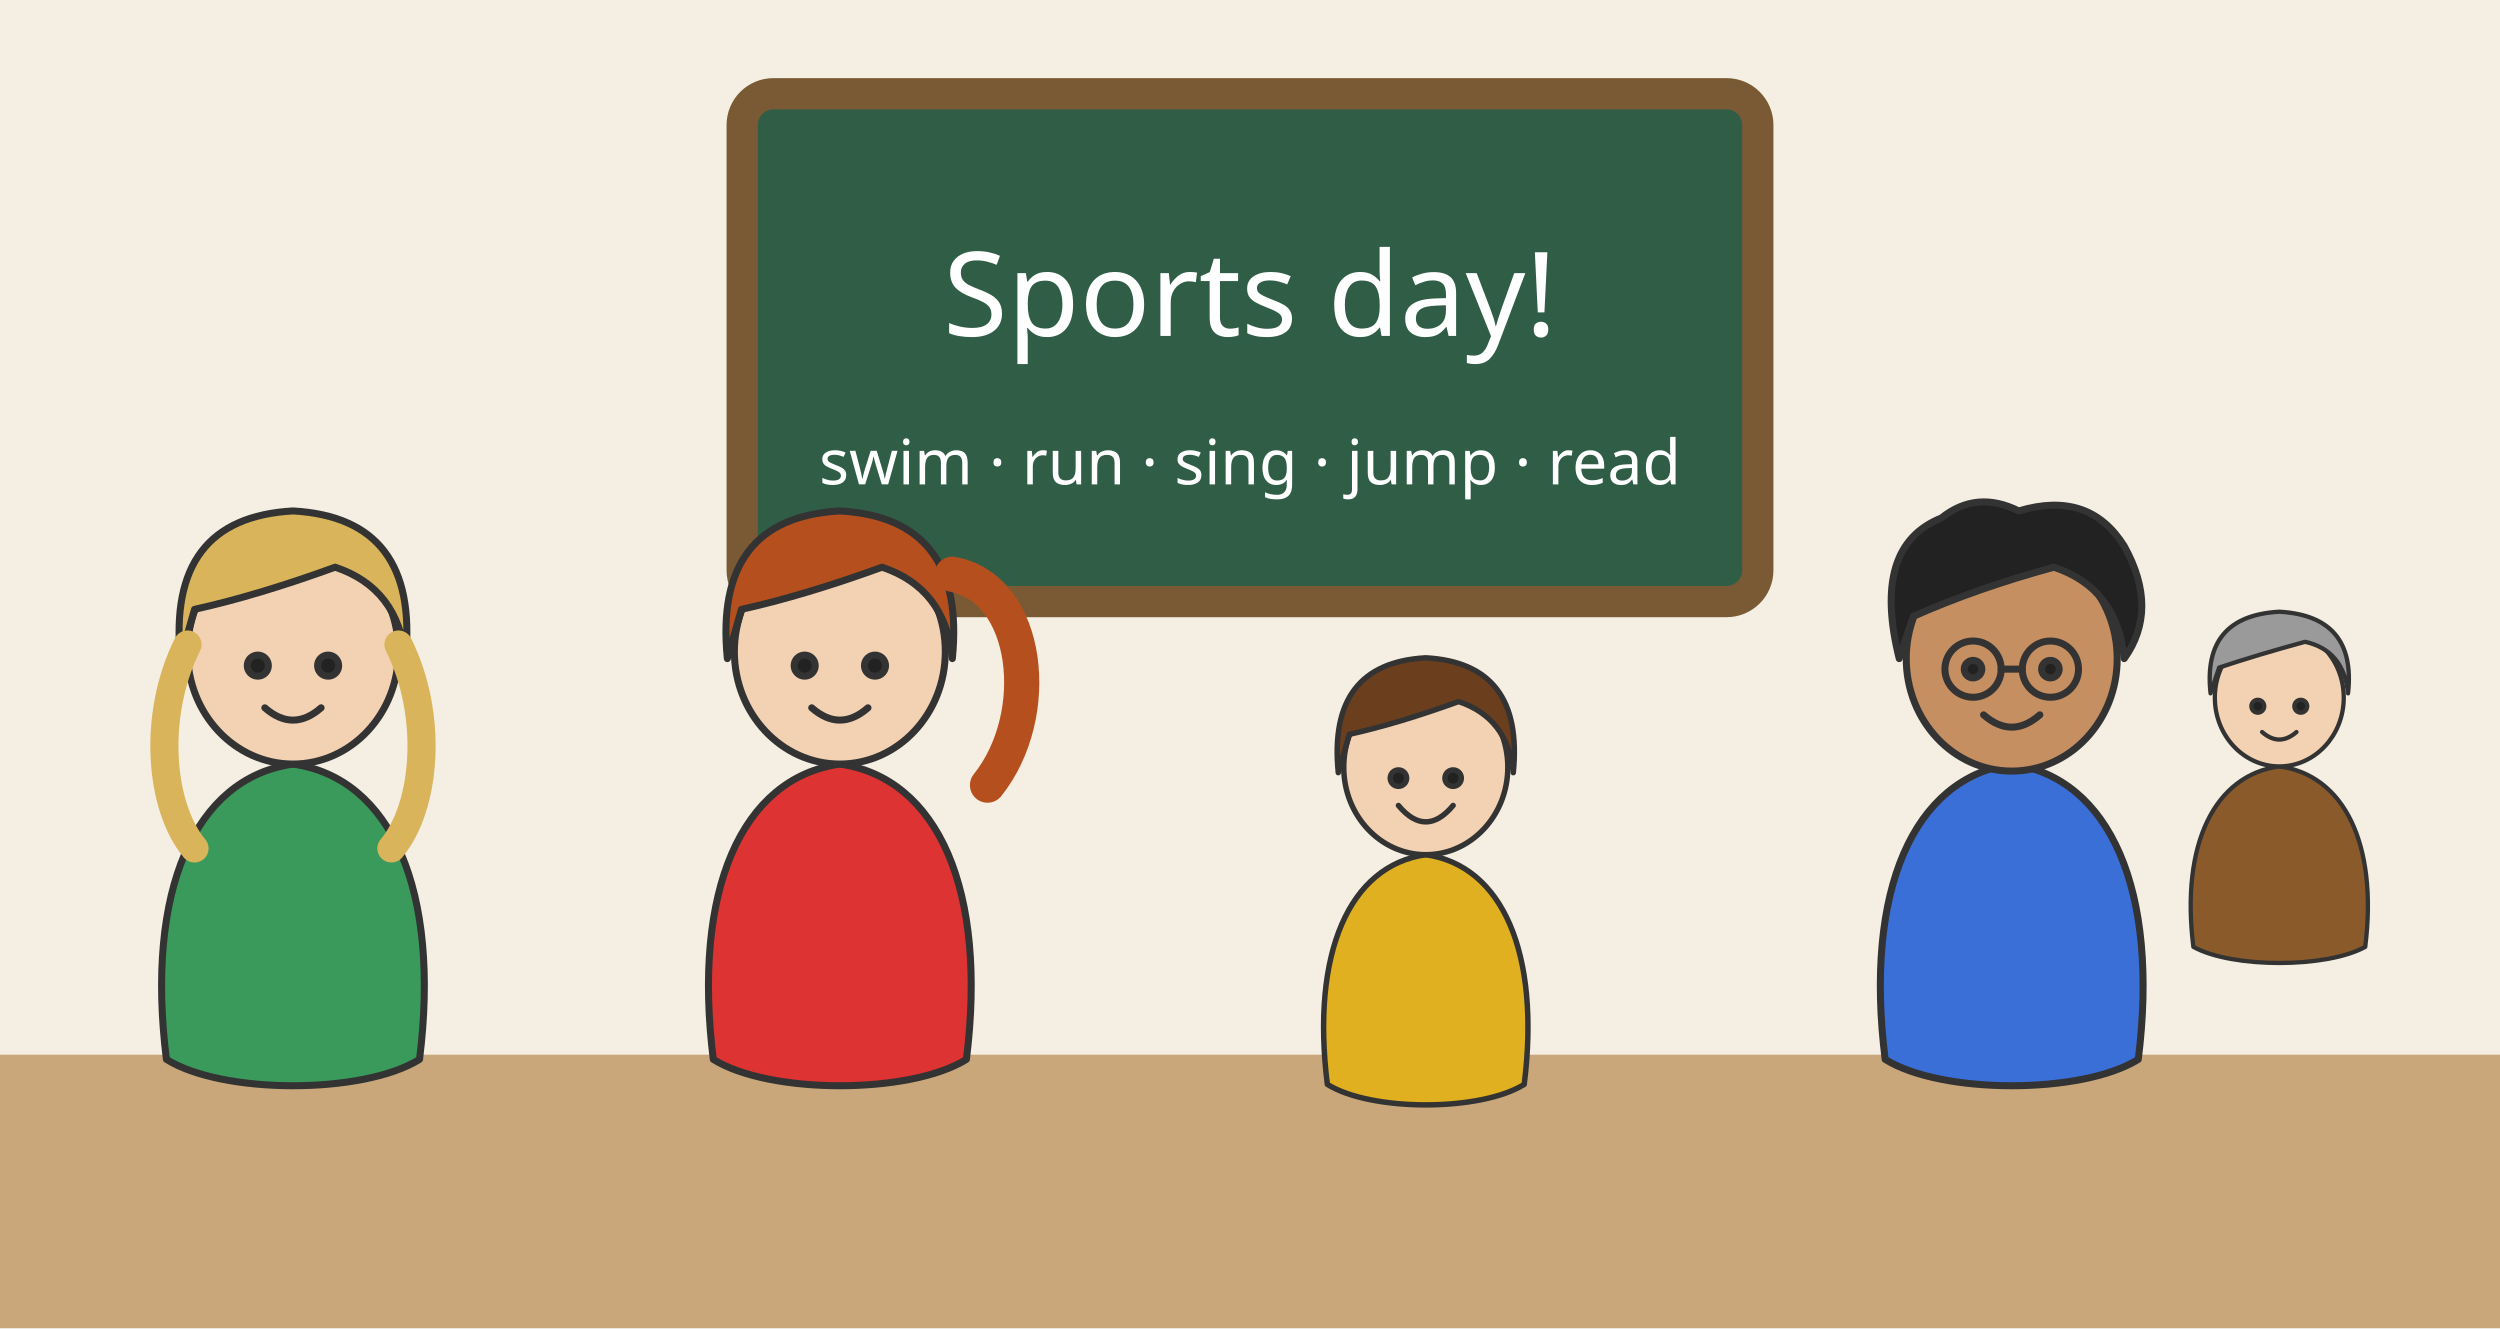
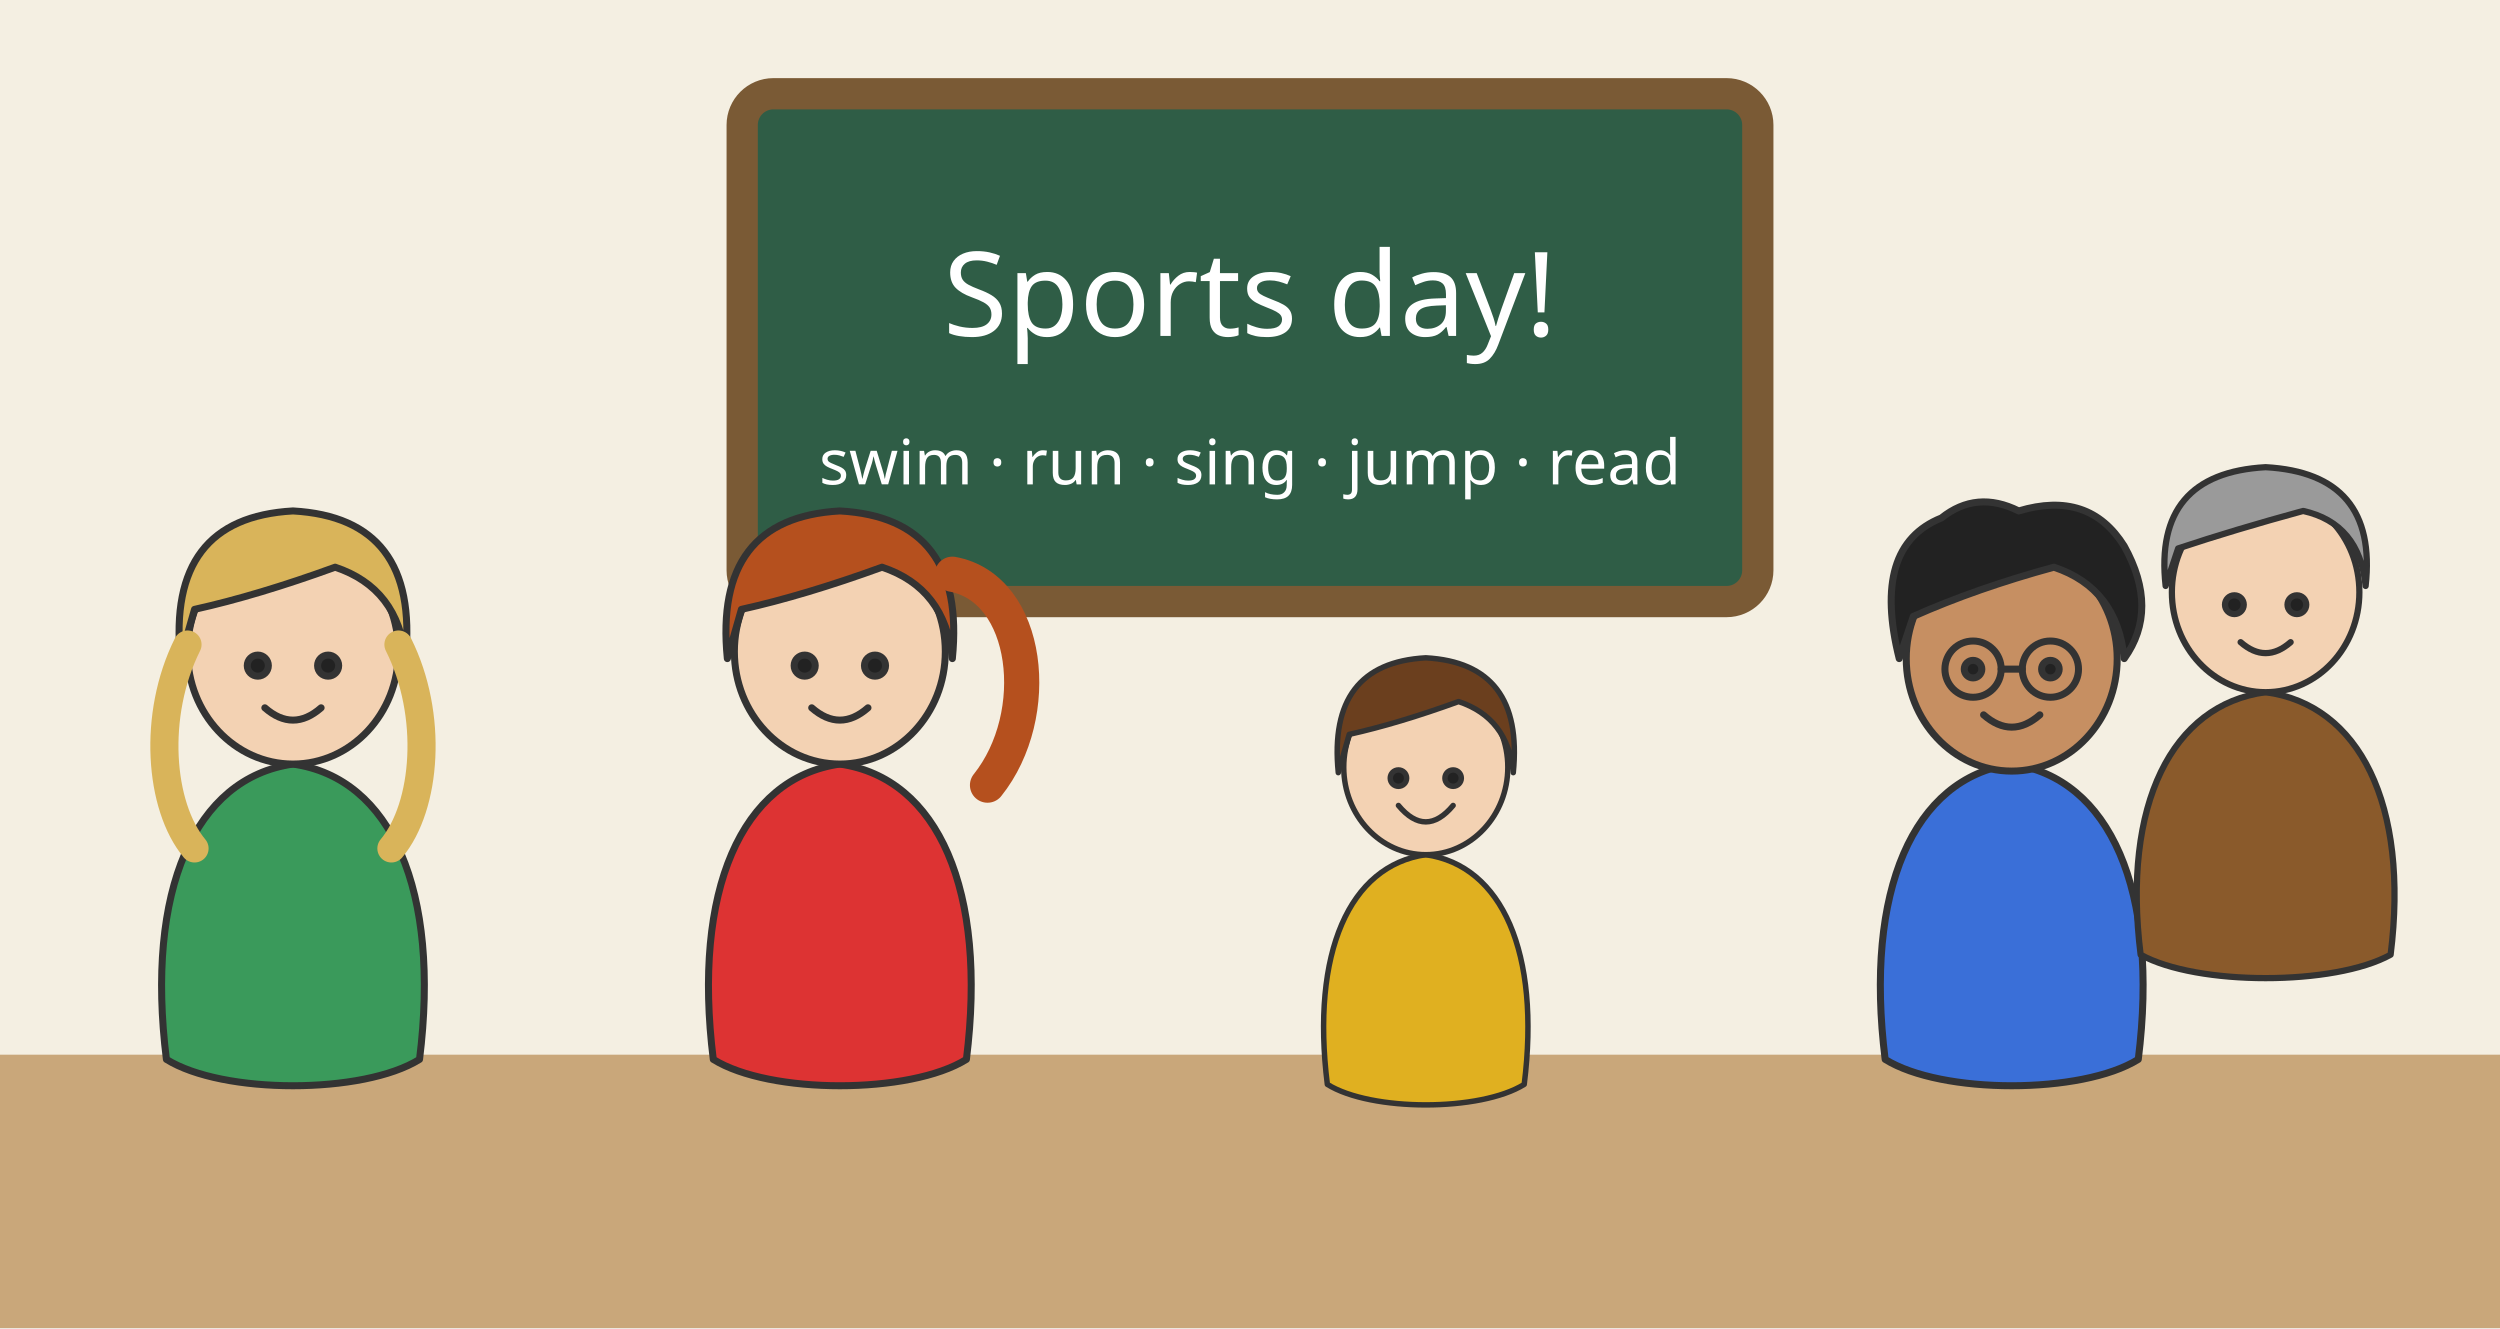
<svg xmlns="http://www.w3.org/2000/svg" viewBox="0 0 640 340" role="img">
  <defs>
    <g id="sophie" stroke="#333" stroke-width="2" stroke-linejoin="round" stroke-linecap="round">
      <path d="M14 168 C8 120 22 88 50 84 C78 88 92 120 86 168 C70 178 30 178 14 168 Z" fill="#3a9a5b" />
      <ellipse cx="50" cy="52" rx="30" ry="32" fill="#f3d2b3" />
      <path d="M18 54 Q14 14 50 12 Q86 14 82 54 Q80 34 62 28 Q40 36 22 40 Z" fill="#d9b45a" />
      <path d="M20 50 C10 70 12 96 22 108" fill="none" stroke="#d9b45a" stroke-width="8" />
      <path d="M80 50 C90 70 88 96 78 108" fill="none" stroke="#d9b45a" stroke-width="8" />
      <circle cx="40" cy="56" r="3" fill="#222" />
      <circle cx="60" cy="56" r="3" fill="#222" />
      <path d="M42 68 Q50 75 58 68" fill="none" />
    </g>
    <g id="ellie" stroke="#333" stroke-width="2" stroke-linejoin="round" stroke-linecap="round">
      <path d="M14 168 C8 120 22 88 50 84 C78 88 92 120 86 168 C70 178 30 178 14 168 Z" fill="#d33" />
      <ellipse cx="50" cy="52" rx="30" ry="32" fill="#f3d2b3" />
      <path d="M18 54 Q14 14 50 12 Q86 14 82 54 Q80 34 62 28 Q40 36 22 40 Z" fill="#b5501e" />
      <path d="M82 30 C104 34 108 70 92 90" fill="none" stroke="#b5501e" stroke-width="10" />
      <circle cx="40" cy="56" r="3" fill="#222" />
      <circle cx="60" cy="56" r="3" fill="#222" />
      <path d="M42 68 Q50 75 58 68" fill="none" />
    </g>
    <g id="peter" stroke="#333" stroke-width="2" stroke-linejoin="round" stroke-linecap="round">
      <path d="M14 168 C8 120 22 88 50 84 C78 88 92 120 86 168 C70 178 30 178 14 168 Z" fill="#e0b020" />
      <ellipse cx="50" cy="52" rx="30" ry="32" fill="#f3d2b3" />
      <path d="M18 54 Q14 14 50 12 Q86 14 82 54 Q80 34 62 28 Q40 36 22 40 Z" fill="#6b3f1e" />
      <circle cx="40" cy="56" r="3" fill="#222" />
      <circle cx="60" cy="56" r="3" fill="#222" />
      <path d="M40 66 Q50 78 60 66" fill="none" />
    </g>
    <g id="amir" stroke="#333" stroke-width="2" stroke-linejoin="round" stroke-linecap="round">
      <path d="M14 168 C8 120 22 88 50 84 C78 88 92 120 86 168 C70 178 30 178 14 168 Z" fill="#3a6fd8" />
      <ellipse cx="50" cy="54" rx="30" ry="32" fill="#c68f62" />
      <path d="M18 54 Q10 22 30 14 Q40 6 52 12 Q72 6 82 22 Q92 40 82 54 Q80 34 62 28 Q40 34 22 42 Z" fill="#222" />
      <circle cx="39" cy="57" r="8" fill="none" />
      <circle cx="61" cy="57" r="8" fill="none" />
      <path d="M47 57 L53 57" fill="none" />
      <circle cx="39" cy="57" r="2.5" fill="#222" />
      <circle cx="61" cy="57" r="2.5" fill="#222" />
      <path d="M42 70 Q50 77 58 70" fill="none" />
    </g>
    <g id="hill" stroke="#333" stroke-width="2" stroke-linejoin="round" stroke-linecap="round">
      <path d="M10 168 C4 120 20 88 50 84 C80 88 96 120 90 168 C72 178 28 178 10 168 Z" fill="#8a5a2b" />
      <ellipse cx="50" cy="52" rx="30" ry="32" fill="#f3d2b3" />
      <path d="M18 50 Q14 14 50 12 Q86 14 82 50 Q80 30 62 26 Q40 32 22 38 Z" fill="#9a9a9a" />
      <circle cx="40" cy="56" r="3" fill="#222" />
      <circle cx="60" cy="56" r="3" fill="#222" />
      <path d="M42 68 Q50 75 58 68" fill="none" />
    </g>
  </defs>
  <rect width="640" height="340" fill="#f4efe2" />
  <rect y="270" width="640" height="70" fill="#c9a77a" />
  <rect x="190" y="24" width="260" height="130" rx="8" fill="#2f5d46" stroke="#7a5a35" stroke-width="8" />
  <text x="320" y="86" text-anchor="middle" font-family="sans-serif" font-size="30" fill="#fff">Sports day!</text>
  <text x="320" y="124" text-anchor="middle" font-family="sans-serif" font-size="16" fill="#fff">swim · run · sing · jump · read</text>
  <use href="#sophie" transform="translate(30,120) scale(.9)" />
  <use href="#ellie" transform="translate(170,120) scale(.9)" />
  <use href="#peter" transform="translate(330,160) scale(.7)" />
  <use href="#amir" transform="translate(470,120) scale(.9)" />
-   <use href="#hill" transform="translate(556,150) scale(.55)" />
+   <use href="#hill" transform="translate(540,110) scale(.8)" />
</svg>
